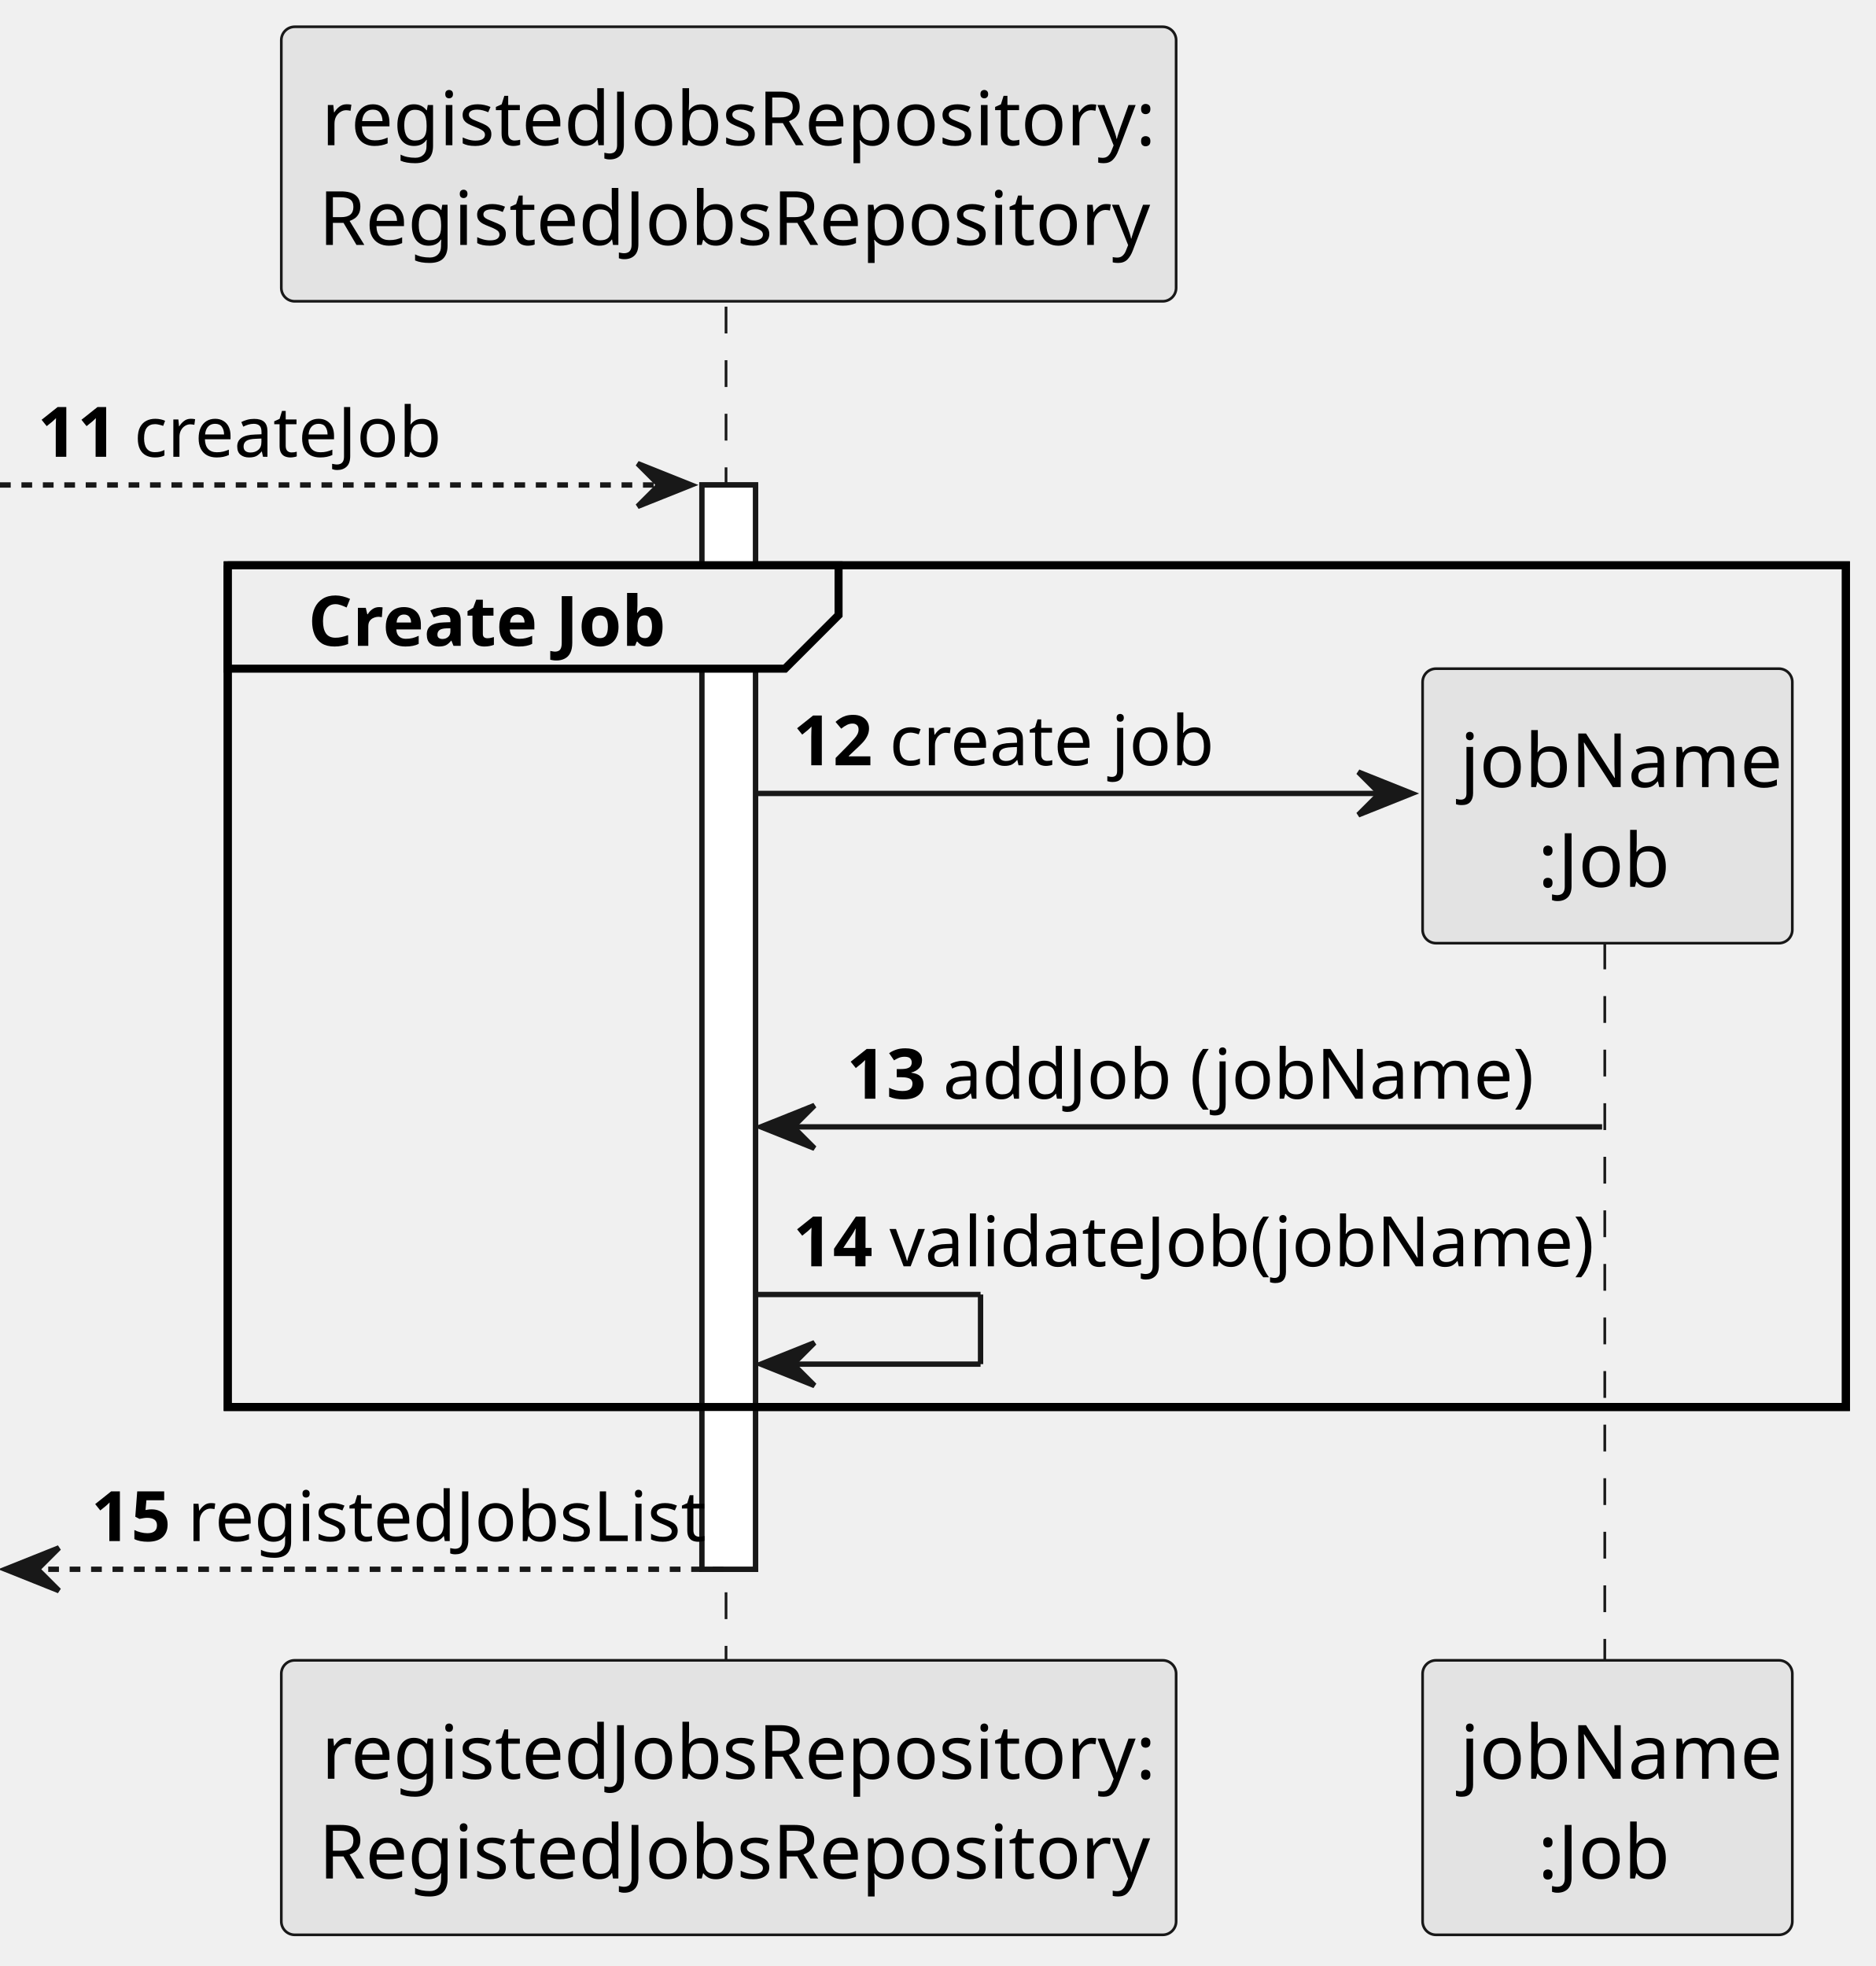
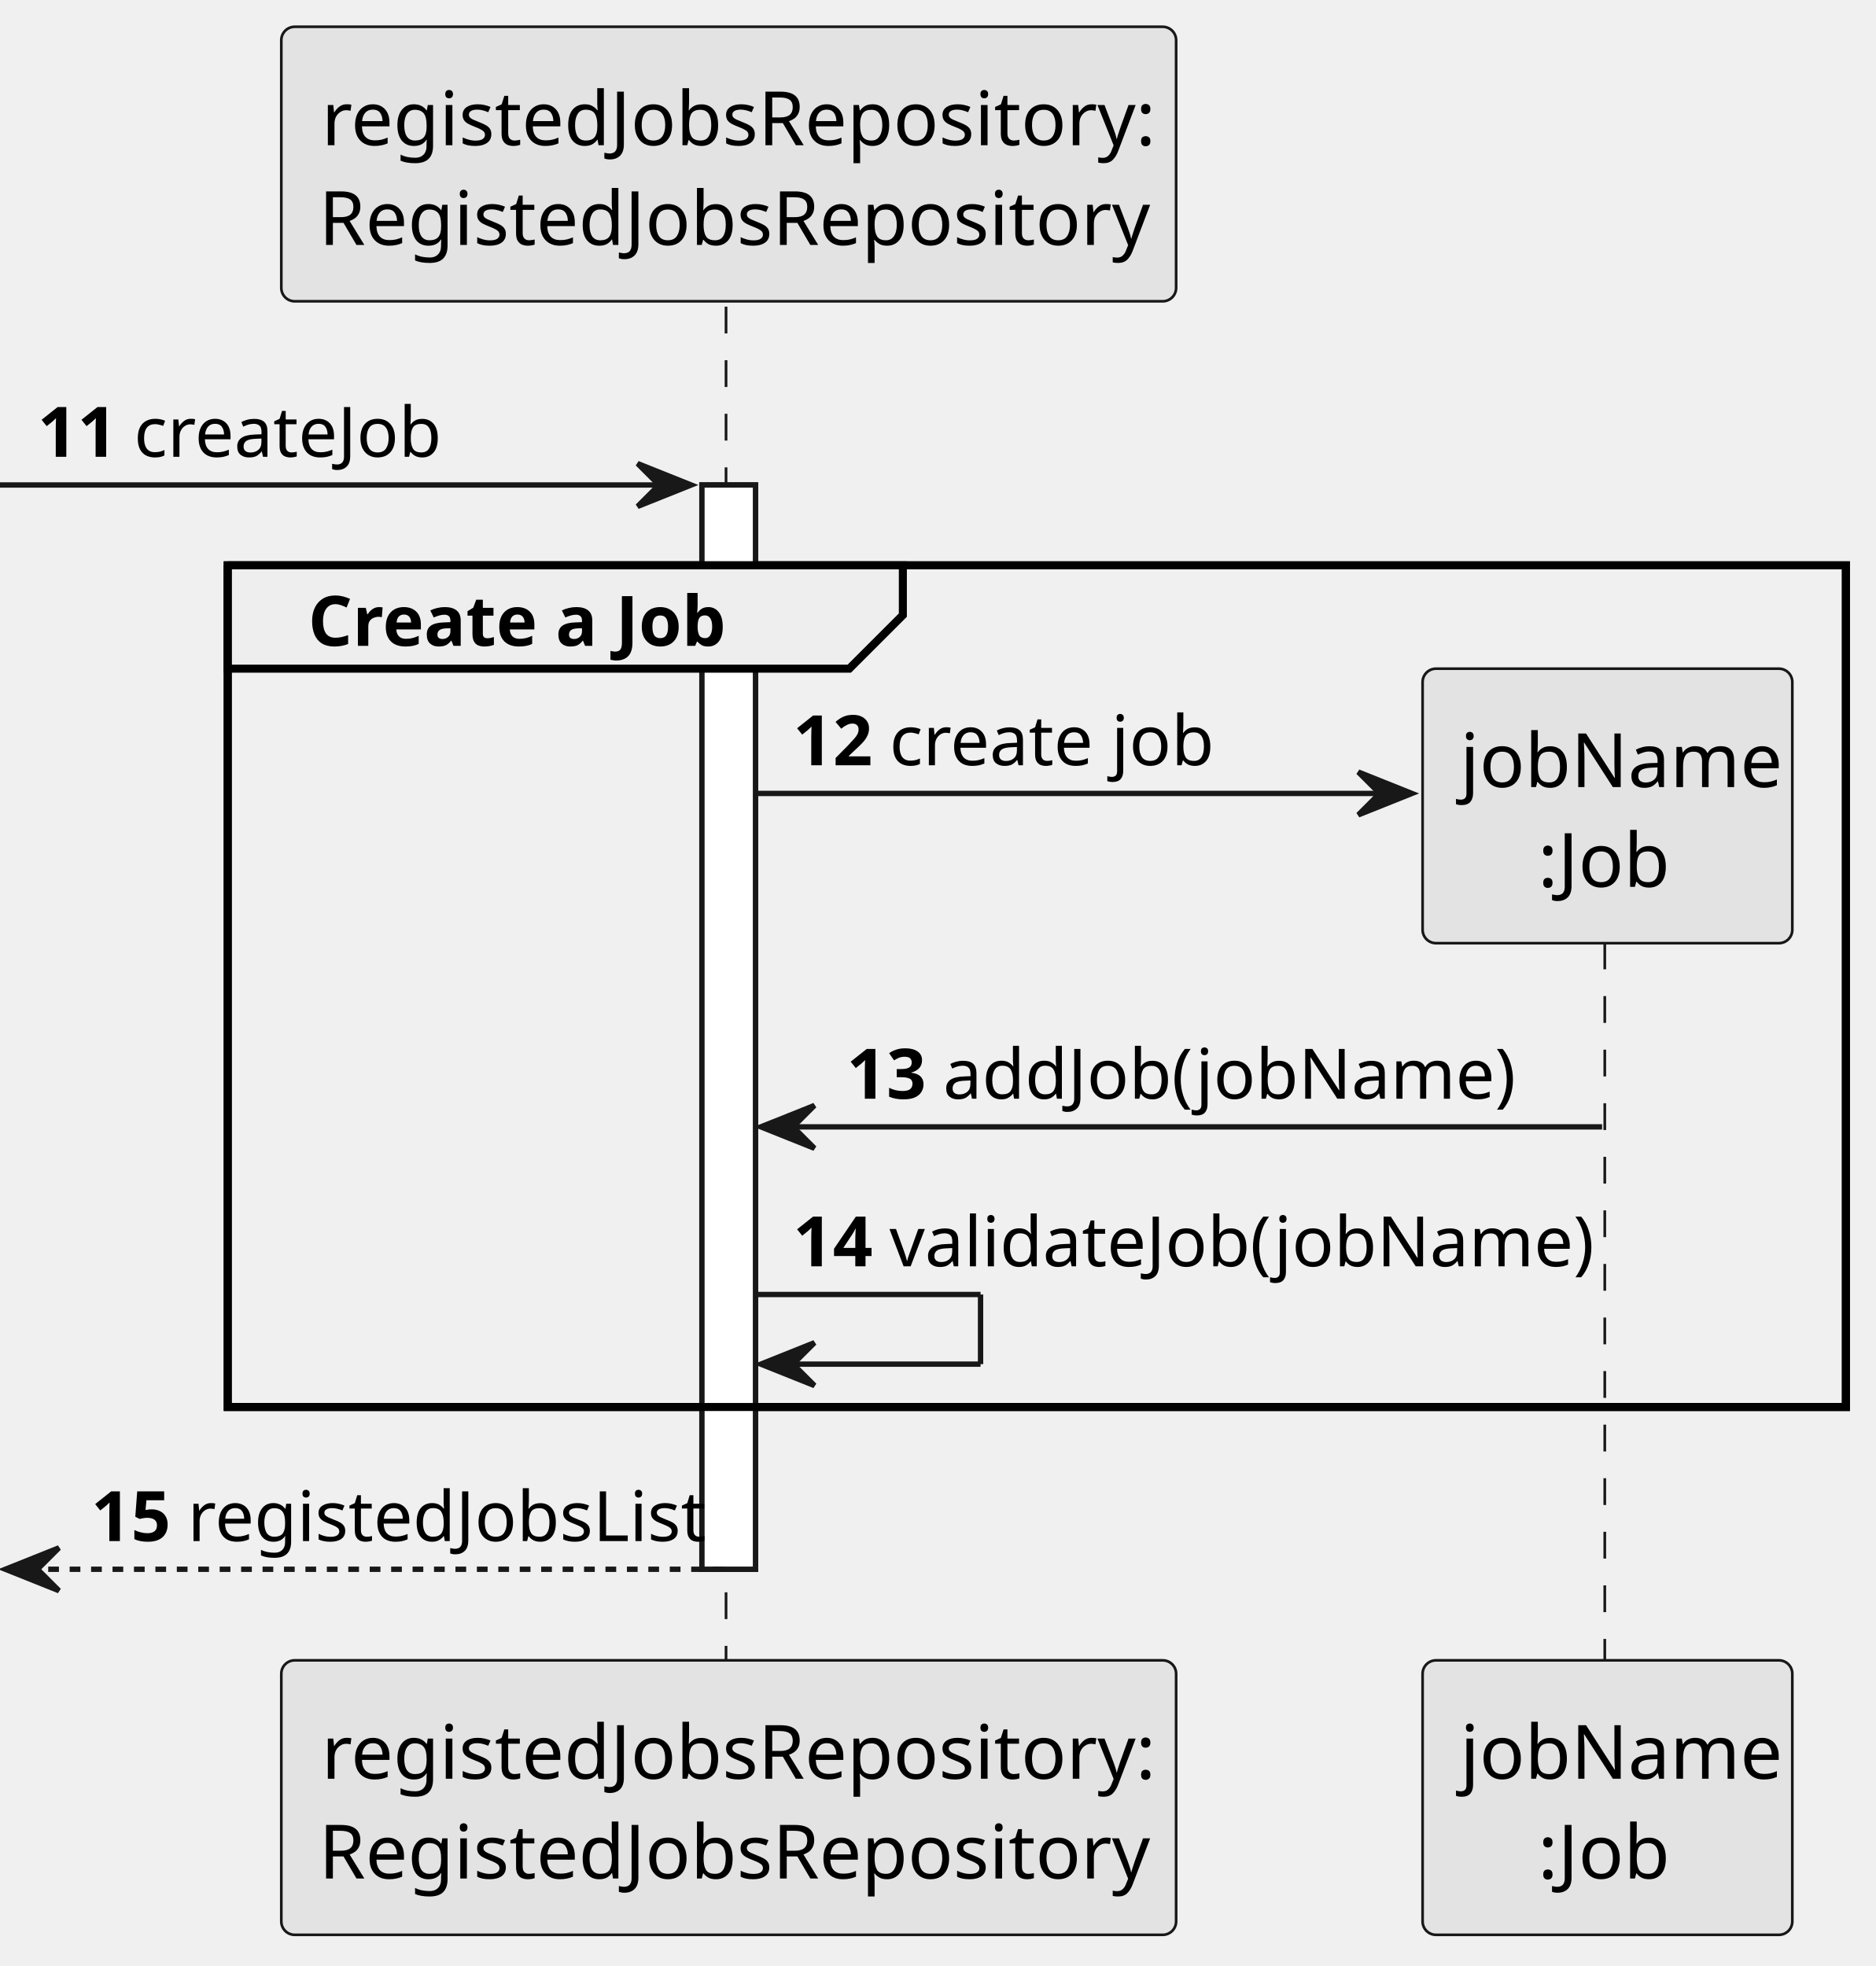
<svg xmlns="http://www.w3.org/2000/svg" contentStyleType="text/css" height="367px" preserveAspectRatio="none" style="width:350px;height:367px;background:#FFFFFF;" version="1.1" viewBox="0 0 350 367" width="350px" zoomAndPan="magnify">
  <defs />
  <g>
    <rect fill="#FFFFFF" height="202.406" style="stroke:#181818;stroke-width:1.0;" width="10" x="131" y="90.533" />
    <rect fill="none" height="157.115" style="stroke:#000000;stroke-width:1.5;" width="302" x="42.5" y="105.533" />
    <line style="stroke:#181818;stroke-width:0.5;stroke-dasharray:5.0,5.0;" x1="135.5" x2="135.5" y1="57.242" y2="310.94" />
    <line style="stroke:#181818;stroke-width:0.5;stroke-dasharray:5.0,5.0;" x1="299.5" x2="299.5" y1="165.945" y2="310.94" />
    <rect fill="#E3E3E3" height="51.242" rx="2.5" ry="2.5" style="stroke:#181818;stroke-width:0.5;" width="167" x="52.5" y="5" />
    <text fill="#000000" font-family="sans-serif" font-size="14" lengthAdjust="spacing" textLength="152" x="60" y="27.107">registedJobsRepository:</text>
    <text fill="#000000" font-family="sans-serif" font-size="14" lengthAdjust="spacing" textLength="153" x="59.5" y="45.728">RegistedJobsRepository</text>
    <rect fill="#E3E3E3" height="51.242" rx="2.5" ry="2.5" style="stroke:#181818;stroke-width:0.5;" width="167" x="52.5" y="309.94" />
    <text fill="#000000" font-family="sans-serif" font-size="14" lengthAdjust="spacing" textLength="152" x="60" y="332.047">registedJobsRepository:</text>
    <text fill="#000000" font-family="sans-serif" font-size="14" lengthAdjust="spacing" textLength="153" x="59.5" y="350.668">RegistedJobsRepository</text>
    <rect fill="#E3E3E3" height="51.242" rx="2.5" ry="2.5" style="stroke:#181818;stroke-width:0.5;" width="69" x="265.5" y="309.94" />
    <text fill="#000000" font-family="sans-serif" font-size="14" lengthAdjust="spacing" textLength="55" x="272.5" y="332.047">jobName</text>
    <text fill="#000000" font-family="sans-serif" font-size="14" lengthAdjust="spacing" textLength="26" x="287" y="350.668">:Job</text>
    <rect fill="#FFFFFF" height="202.406" style="stroke:#181818;stroke-width:1.0;" width="10" x="131" y="90.533" />
    <polygon fill="#181818" points="119,86.533,129,90.533,119,94.533,123,90.533" style="stroke:#181818;stroke-width:1.0;" />
-     <line style="stroke:#181818;stroke-width:1.0;stroke-dasharray:2.0,2.0;" x1="0" x2="125" y1="90.533" y2="90.533" />
+     <line style="stroke:#181818;stroke-width:1.0;" x1="0" x2="125" y1="90.533" y2="90.533" />
    <text fill="#000000" font-family="sans-serif" font-size="13" font-weight="bold" lengthAdjust="spacing" textLength="14" x="7" y="85.27">11</text>
    <text fill="#000000" font-family="sans-serif" font-size="13" lengthAdjust="spacing" textLength="56" x="25" y="85.27">createJob</text>
-     <path d="M42.5,105.533 L156.5,105.533 L156.5,114.824 L146.5,124.824 L42.5,124.824 L42.5,105.533 " fill="#EEEEEE" style="stroke:#000000;stroke-width:1.5;" />
+     <path d="M42.5,105.533 L168.5,105.533 L168.5,114.824 L158.5,124.824 L42.5,124.824 L42.5,105.533 " fill="#EEEEEE" style="stroke:#000000;stroke-width:1.5;" />
    <rect fill="none" height="157.115" style="stroke:#000000;stroke-width:1.5;" width="302" x="42.5" y="105.533" />
-     <text fill="#000000" font-family="sans-serif" font-size="13" font-weight="bold" lengthAdjust="spacing" textLength="69" x="57.5" y="120.561">Create Job</text>
+     <text fill="#000000" font-family="sans-serif" font-size="13" font-weight="bold" lengthAdjust="spacing" textLength="81" x="57.5" y="120.561">Create a Job</text>
    <polygon fill="#181818" points="253.5,144.115,263.5,148.115,253.5,152.115,257.5,148.115" style="stroke:#181818;stroke-width:1.0;" />
    <line style="stroke:#181818;stroke-width:1.0;" x1="141" x2="259.5" y1="148.115" y2="148.115" />
    <text fill="#000000" font-family="sans-serif" font-size="13" font-weight="bold" lengthAdjust="spacing" textLength="14" x="148" y="142.852">12</text>
    <text fill="#000000" font-family="sans-serif" font-size="13" lengthAdjust="spacing" textLength="57" x="166" y="142.852">create job</text>
    <rect fill="#E3E3E3" height="51.242" rx="2.5" ry="2.5" style="stroke:#181818;stroke-width:0.5;" width="69" x="265.5" y="124.824" />
    <text fill="#000000" font-family="sans-serif" font-size="14" lengthAdjust="spacing" textLength="55" x="272.5" y="146.932">jobName</text>
    <text fill="#000000" font-family="sans-serif" font-size="14" lengthAdjust="spacing" textLength="26" x="287" y="165.553">:Job</text>
    <polygon fill="#181818" points="152,206.357,142,210.357,152,214.357,148,210.357" style="stroke:#181818;stroke-width:1.0;" />
    <line style="stroke:#181818;stroke-width:1.0;" x1="146" x2="299" y1="210.357" y2="210.357" />
    <text fill="#000000" font-family="sans-serif" font-size="13" font-weight="bold" lengthAdjust="spacing" textLength="14" x="158" y="205.095">13</text>
-     <text fill="#000000" font-family="sans-serif" font-size="13" lengthAdjust="spacing" textLength="104" x="176" y="205.095">addJob (jobName)</text>
+     <text fill="#000000" font-family="sans-serif" font-size="13" lengthAdjust="spacing" textLength="100" x="176" y="205.095">addJob(jobName)</text>
    <line style="stroke:#181818;stroke-width:1.0;" x1="141" x2="183" y1="241.648" y2="241.648" />
    <line style="stroke:#181818;stroke-width:1.0;" x1="183" x2="183" y1="241.648" y2="254.648" />
    <line style="stroke:#181818;stroke-width:1.0;" x1="142" x2="183" y1="254.648" y2="254.648" />
    <polygon fill="#181818" points="152,250.648,142,254.648,152,258.648,148,254.648" style="stroke:#181818;stroke-width:1.0;" />
    <text fill="#000000" font-family="sans-serif" font-size="13" font-weight="bold" lengthAdjust="spacing" textLength="14" x="148" y="236.386">14</text>
    <text fill="#000000" font-family="sans-serif" font-size="13" lengthAdjust="spacing" textLength="122" x="166" y="236.386">validateJob(jobName)</text>
    <polygon fill="#181818" points="11,288.94,1,292.94,11,296.94,7,292.94" style="stroke:#181818;stroke-width:1.0;" />
    <line style="stroke:#181818;stroke-width:1.0;stroke-dasharray:2.0,2.0;" x1="5" x2="135" y1="292.94" y2="292.94" />
    <text fill="#000000" font-family="sans-serif" font-size="13" font-weight="bold" lengthAdjust="spacing" textLength="14" x="17" y="287.677">15</text>
    <text fill="#000000" font-family="sans-serif" font-size="13" lengthAdjust="spacing" textLength="94" x="35" y="287.677">registedJobsList</text>
  </g>
</svg>
